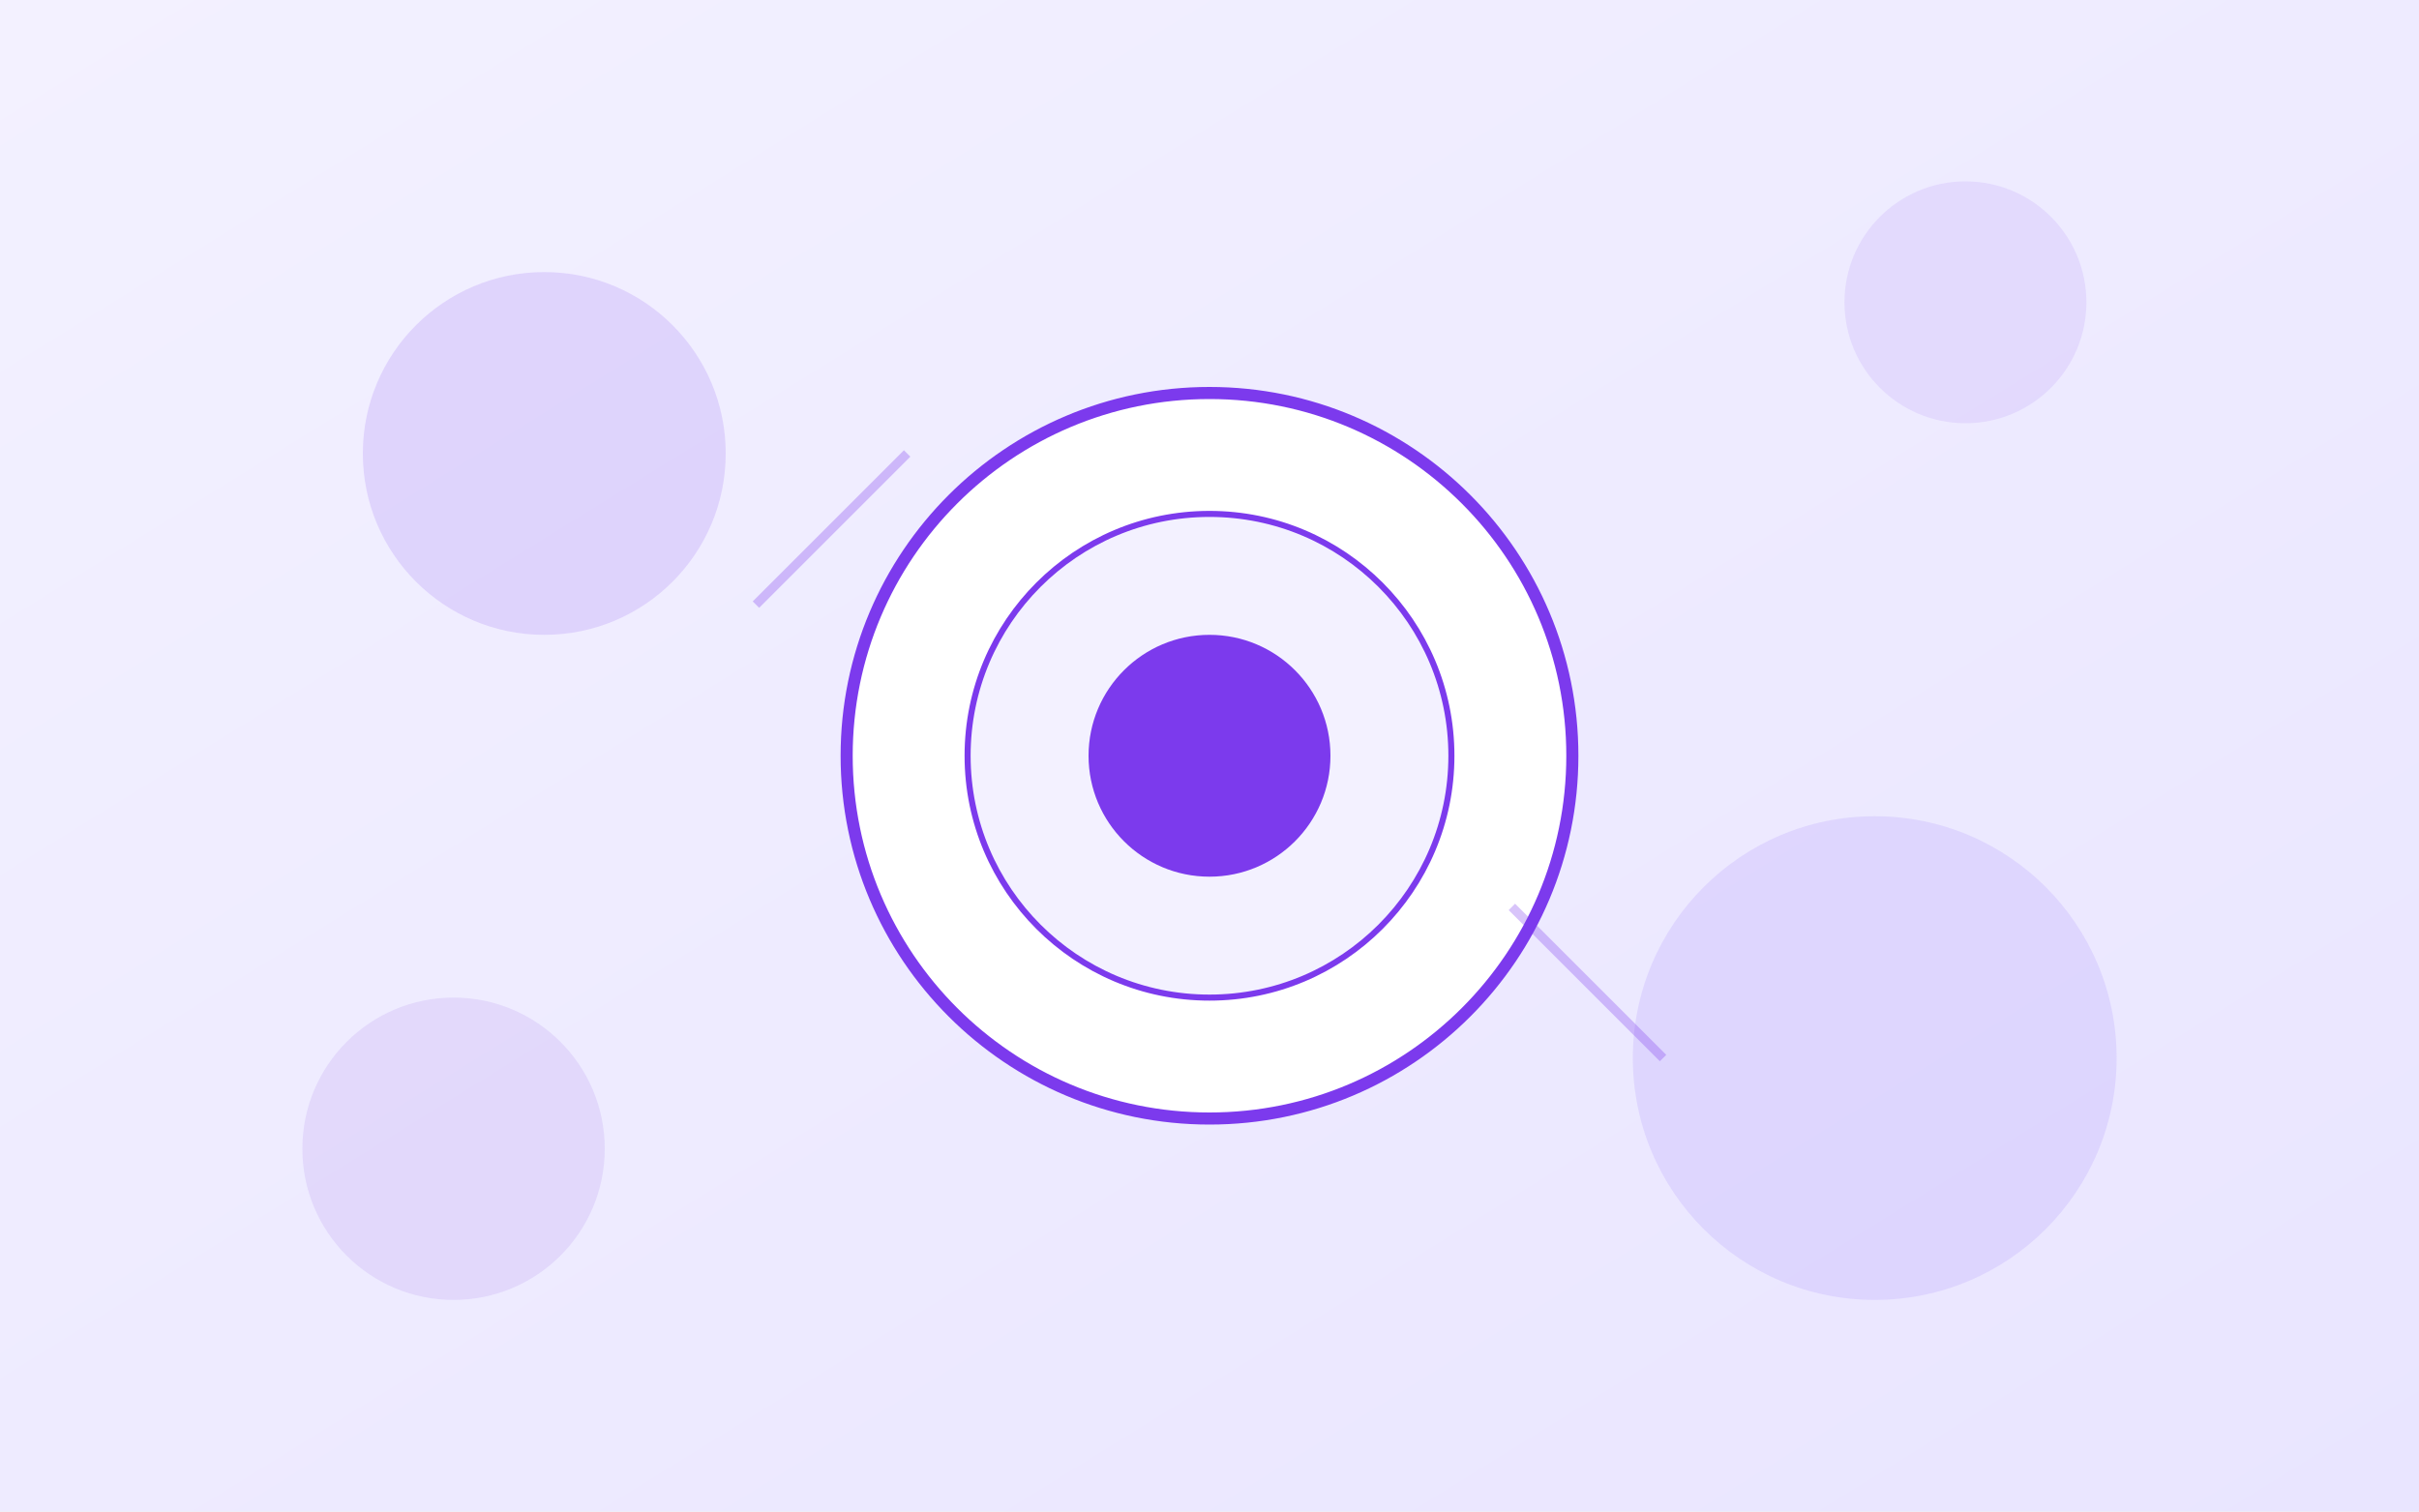
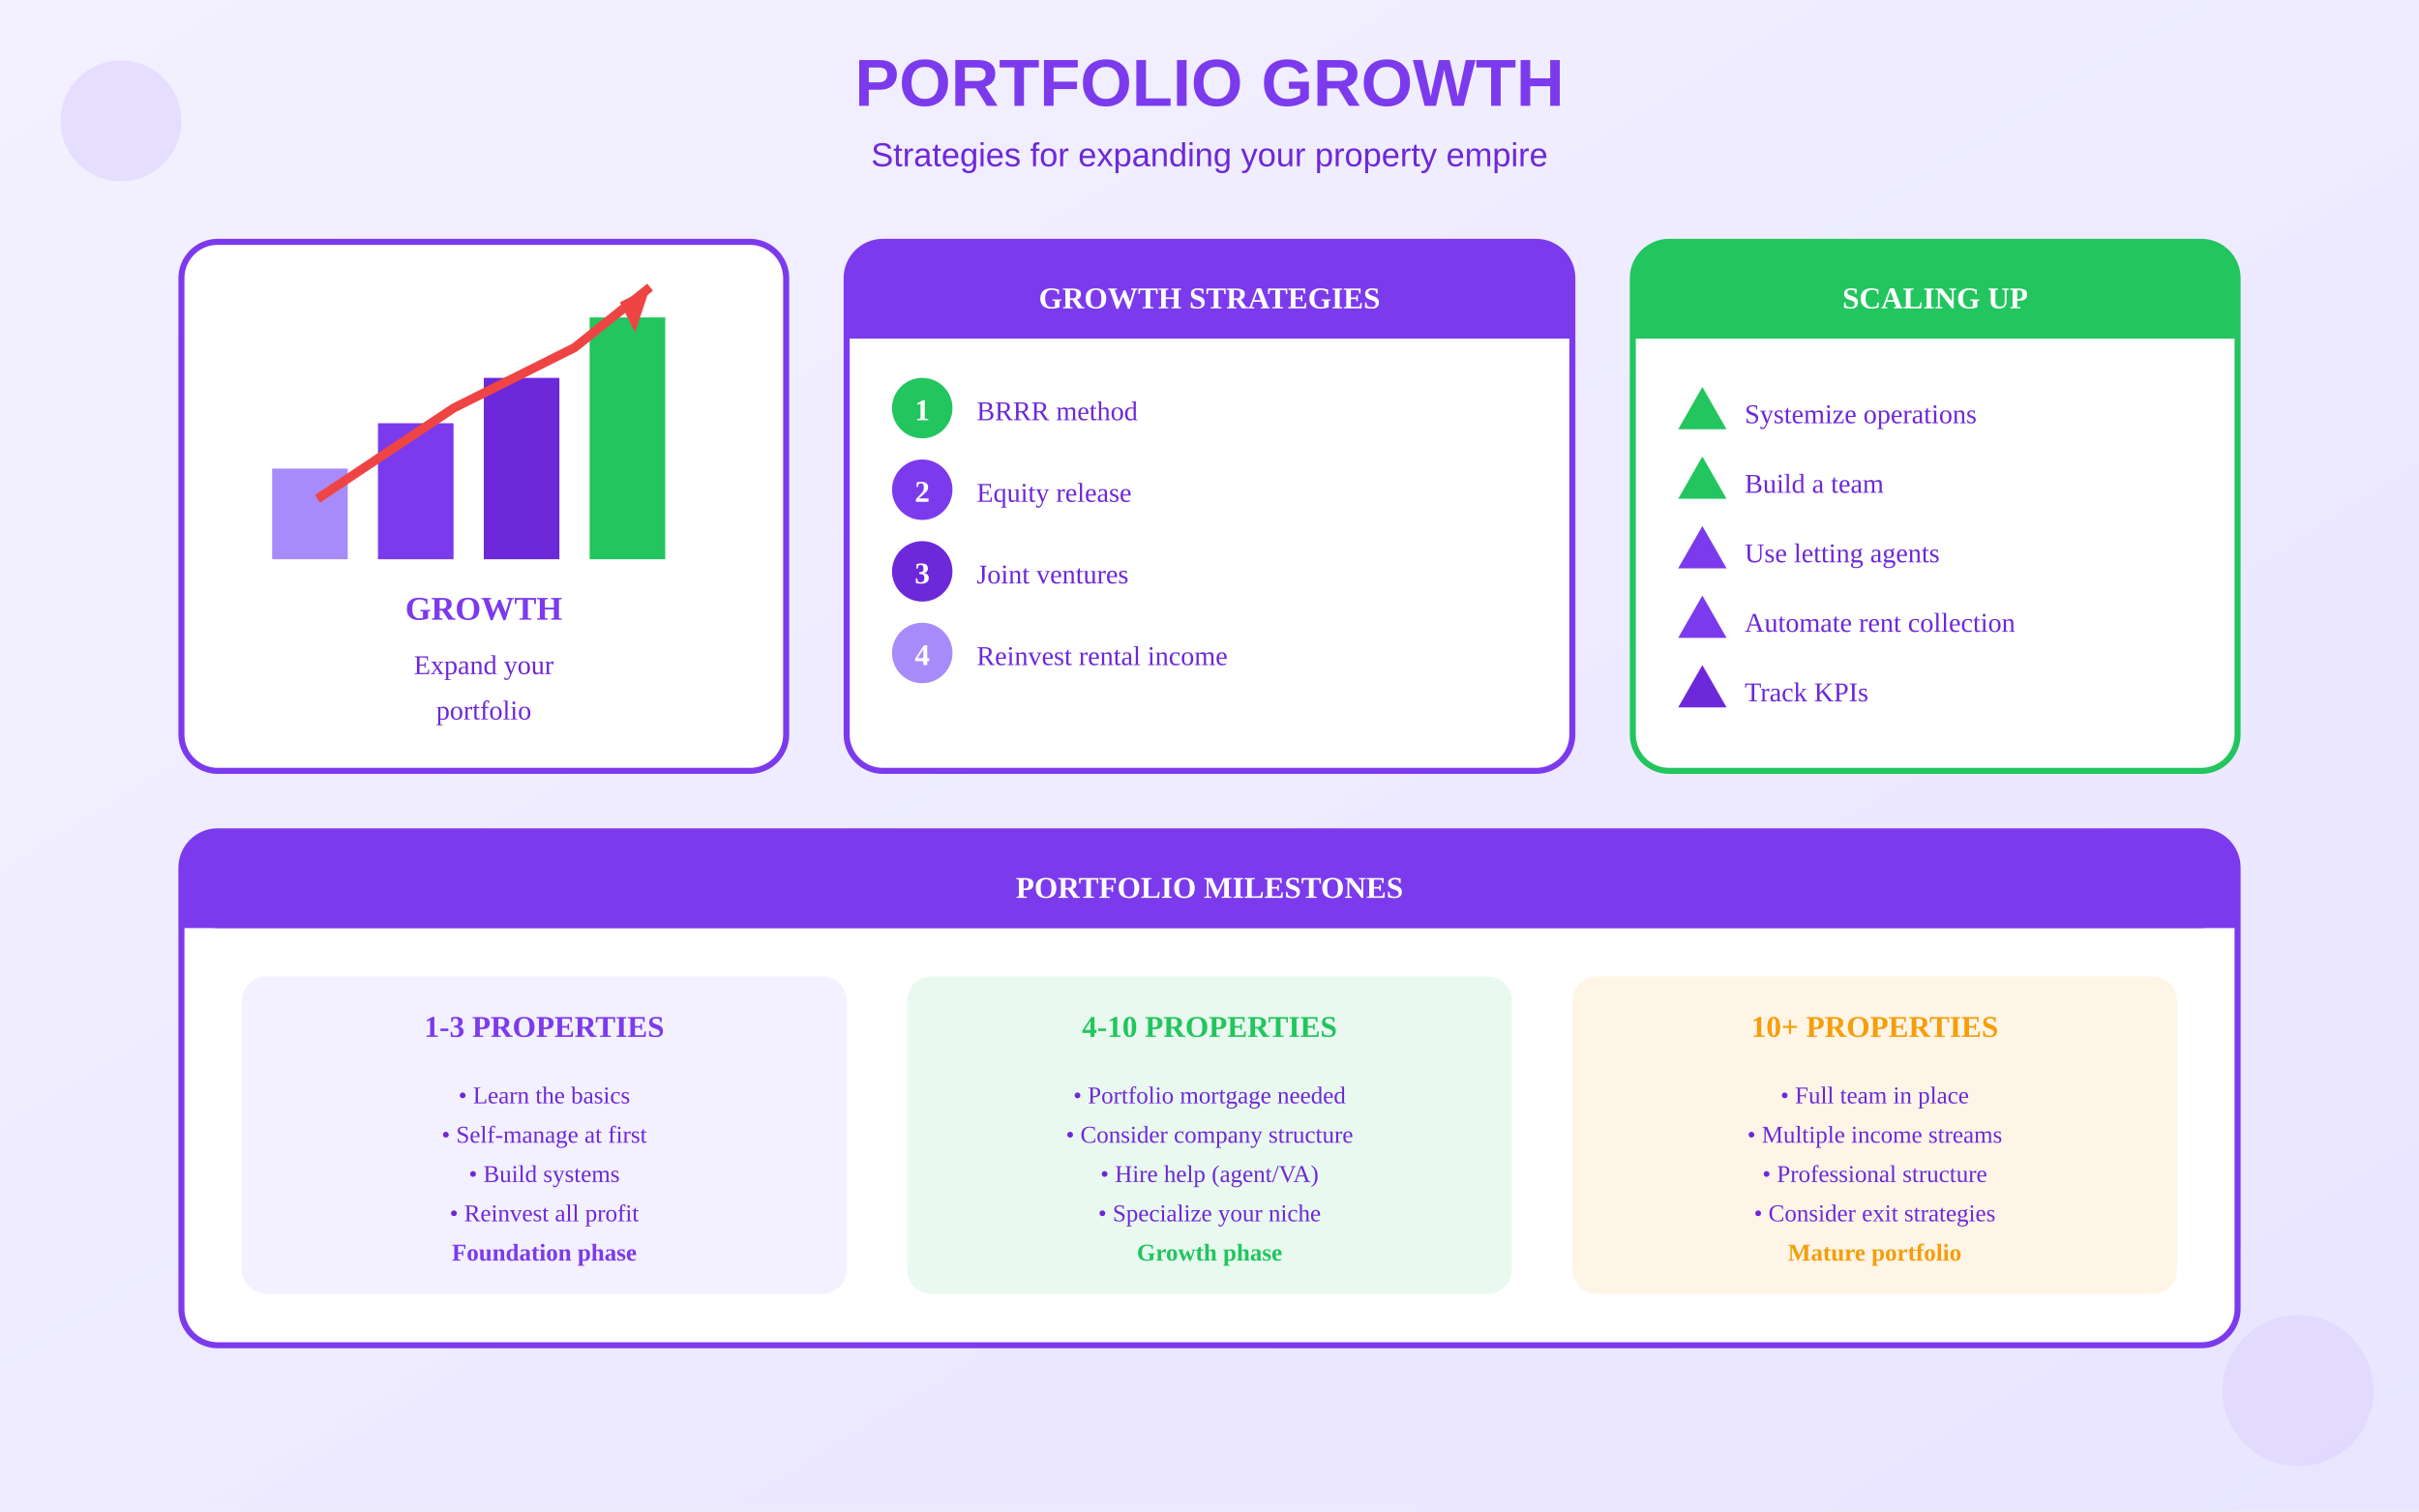
<svg xmlns="http://www.w3.org/2000/svg" viewBox="0 0 800 500">
  <defs>
    <linearGradient id="bgGrad" x1="0%" y1="0%" x2="100%" y2="100%">
      <stop offset="0%" style="stop-color:#F3F1FF" />
      <stop offset="100%" style="stop-color:#E9E5FF" />
    </linearGradient>
  </defs>
  <rect width="800" height="500" fill="url(#bgGrad)" />
-   <circle cx="400" cy="250" r="120" fill="white" stroke="#7C3AED" stroke-width="4" />
-   <circle cx="400" cy="250" r="80" fill="#F3F1FF" stroke="#7C3AED" stroke-width="2" />
-   <circle cx="400" cy="250" r="40" fill="#7C3AED" />
-   <circle cx="180" cy="150" r="60" fill="#7C3AED" opacity="0.15" />
-   <circle cx="620" cy="350" r="80" fill="#A78BFA" opacity="0.2" />
-   <circle cx="650" cy="100" r="40" fill="#7C3AED" opacity="0.1" />
-   <circle cx="150" cy="380" r="50" fill="#6D28D9" opacity="0.1" />
-   <line x1="250" y1="200" x2="300" y2="150" stroke="#7C3AED" stroke-width="3" opacity="0.3" />
-   <line x1="500" y1="300" x2="550" y2="350" stroke="#7C3AED" stroke-width="3" opacity="0.3" />
+   <text x="400" y="35" text-anchor="middle" fill="#7C3AED" font-size="22" font-weight="bold" font-family="Arial">PORTFOLIO GROWTH</text>
+   <text x="400" y="55" text-anchor="middle" fill="#6D28D9" font-size="11" font-family="Arial">Strategies for expanding your property empire</text>
+   <g transform="translate(60, 80)">
+     <rect x="0" y="0" width="200" height="175" rx="12" fill="white" stroke="#7C3AED" stroke-width="2" />
+     <g transform="translate(30, 15)">
+       <rect x="0" y="60" width="25" height="30" fill="#A78BFA" />
+       <rect x="35" y="45" width="25" height="45" fill="#7C3AED" />
+       <rect x="70" y="30" width="25" height="60" fill="#6D28D9" />
+       <rect x="105" y="10" width="25" height="80" fill="#22C55E" />
+       <path d="M15 70 L60 40 L100 20 L125 0" stroke="#EF4444" stroke-width="3" fill="none" />
+       <polygon points="125,0 115,5 120,15" fill="#EF4444" />
+     </g>
+     <text x="100" y="125" text-anchor="middle" fill="#7C3AED" font-size="11" font-weight="bold">GROWTH</text>
+     <text x="100" y="143" text-anchor="middle" fill="#6D28D9" font-size="9">Expand your</text>
+     <text x="100" y="158" text-anchor="middle" fill="#6D28D9" font-size="9">portfolio</text>
+   </g>
+   <g transform="translate(280, 80)">
+     <rect x="0" y="0" width="240" height="175" rx="12" fill="white" stroke="#7C3AED" stroke-width="2" />
+     <rect x="0" y="0" width="240" height="32" rx="12" fill="#7C3AED" />
+     <rect x="0" y="20" width="240" height="12" fill="#7C3AED" />
+     <text x="120" y="22" text-anchor="middle" fill="white" font-size="10" font-weight="bold">GROWTH STRATEGIES</text>
+     <g transform="translate(15, 45)">
+       <rect x="0" y="0" width="20" height="20" rx="10" fill="#22C55E" />
+       <text x="10" y="14" text-anchor="middle" fill="white" font-size="10" font-weight="bold">1</text>
+       <text x="28" y="14" fill="#6D28D9" font-size="9">BRRR method</text>
+     </g>
+     <g transform="translate(15, 72)">
+       <rect x="0" y="0" width="20" height="20" rx="10" fill="#7C3AED" />
+       <text x="10" y="14" text-anchor="middle" fill="white" font-size="10" font-weight="bold">2</text>
+       <text x="28" y="14" fill="#6D28D9" font-size="9">Equity release</text>
+     </g>
+     <g transform="translate(15, 99)">
+       <rect x="0" y="0" width="20" height="20" rx="10" fill="#6D28D9" />
+       <text x="10" y="14" text-anchor="middle" fill="white" font-size="10" font-weight="bold">3</text>
+       <text x="28" y="14" fill="#6D28D9" font-size="9">Joint ventures</text>
+     </g>
+     <g transform="translate(15, 126)">
+       <rect x="0" y="0" width="20" height="20" rx="10" fill="#A78BFA" />
+       <text x="10" y="14" text-anchor="middle" fill="white" font-size="10" font-weight="bold">4</text>
+       <text x="28" y="14" fill="#6D28D9" font-size="9">Reinvest rental income</text>
+     </g>
+   </g>
+   <g transform="translate(540, 80)">
+     <rect x="0" y="0" width="200" height="175" rx="12" fill="white" stroke="#22C55E" stroke-width="2" />
+     <rect x="0" y="0" width="200" height="32" rx="12" fill="#22C55E" />
+     <rect x="0" y="20" width="200" height="12" fill="#22C55E" />
+     <text x="100" y="22" text-anchor="middle" fill="white" font-size="10" font-weight="bold">SCALING UP</text>
+     <g transform="translate(15, 48)">
+       <polygon points="8,0 16,14 0,14" fill="#22C55E" />
+       <text x="22" y="12" fill="#6D28D9" font-size="9">Systemize operations</text>
+     </g>
+     <g transform="translate(15, 71)">
+       <polygon points="8,0 16,14 0,14" fill="#22C55E" />
+       <text x="22" y="12" fill="#6D28D9" font-size="9">Build a team</text>
+     </g>
+     <g transform="translate(15, 94)">
+       <polygon points="8,0 16,14 0,14" fill="#7C3AED" />
+       <text x="22" y="12" fill="#6D28D9" font-size="9">Use letting agents</text>
+     </g>
+     <g transform="translate(15, 117)">
+       <polygon points="8,0 16,14 0,14" fill="#7C3AED" />
+       <text x="22" y="12" fill="#6D28D9" font-size="9">Automate rent collection</text>
+     </g>
+     <g transform="translate(15, 140)">
+       <polygon points="8,0 16,14 0,14" fill="#6D28D9" />
+       <text x="22" y="12" fill="#6D28D9" font-size="9">Track KPIs</text>
+     </g>
+   </g>
+   <g transform="translate(60, 275)">
+     <rect x="0" y="0" width="680" height="170" rx="12" fill="white" stroke="#7C3AED" stroke-width="2" />
+     <rect x="0" y="0" width="680" height="32" rx="12" fill="#7C3AED" />
+     <rect x="0" y="20" width="680" height="12" fill="#7C3AED" />
+     <text x="340" y="22" text-anchor="middle" fill="white" font-size="10" font-weight="bold">PORTFOLIO MILESTONES</text>
+     <g transform="translate(20, 48)">
+       <rect x="0" y="0" width="200" height="105" rx="8" fill="#F3F1FF" />
+       <text x="100" y="20" text-anchor="middle" fill="#7C3AED" font-size="10" font-weight="bold">1-3 PROPERTIES</text>
+       <text x="100" y="42" text-anchor="middle" fill="#6D28D9" font-size="8">• Learn the basics</text>
+       <text x="100" y="55" text-anchor="middle" fill="#6D28D9" font-size="8">• Self-manage at first</text>
+       <text x="100" y="68" text-anchor="middle" fill="#6D28D9" font-size="8">• Build systems</text>
+       <text x="100" y="81" text-anchor="middle" fill="#6D28D9" font-size="8">• Reinvest all profit</text>
+       <text x="100" y="94" text-anchor="middle" fill="#7C3AED" font-size="8" font-weight="bold">Foundation phase</text>
+     </g>
+     <g transform="translate(240, 48)">
+       <rect x="0" y="0" width="200" height="105" rx="8" fill="#22C55E" opacity="0.1" />
+       <text x="100" y="20" text-anchor="middle" fill="#22C55E" font-size="10" font-weight="bold">4-10 PROPERTIES</text>
+       <text x="100" y="42" text-anchor="middle" fill="#6D28D9" font-size="8">• Portfolio mortgage needed</text>
+       <text x="100" y="55" text-anchor="middle" fill="#6D28D9" font-size="8">• Consider company structure</text>
+       <text x="100" y="68" text-anchor="middle" fill="#6D28D9" font-size="8">• Hire help (agent/VA)</text>
+       <text x="100" y="81" text-anchor="middle" fill="#6D28D9" font-size="8">• Specialize your niche</text>
+       <text x="100" y="94" text-anchor="middle" fill="#22C55E" font-size="8" font-weight="bold">Growth phase</text>
+     </g>
+     <g transform="translate(460, 48)">
+       <rect x="0" y="0" width="200" height="105" rx="8" fill="#F59E0B" opacity="0.1" />
+       <text x="100" y="20" text-anchor="middle" fill="#F59E0B" font-size="10" font-weight="bold">10+ PROPERTIES</text>
+       <text x="100" y="42" text-anchor="middle" fill="#6D28D9" font-size="8">• Full team in place</text>
+       <text x="100" y="55" text-anchor="middle" fill="#6D28D9" font-size="8">• Multiple income streams</text>
+       <text x="100" y="68" text-anchor="middle" fill="#6D28D9" font-size="8">• Professional structure</text>
+       <text x="100" y="81" text-anchor="middle" fill="#6D28D9" font-size="8">• Consider exit strategies</text>
+       <text x="100" y="94" text-anchor="middle" fill="#F59E0B" font-size="8" font-weight="bold">Mature portfolio</text>
+     </g>
+   </g>
+   <circle cx="40" cy="40" r="20" fill="#7C3AED" opacity="0.1" />
+   <circle cx="760" cy="460" r="25" fill="#A78BFA" opacity="0.12" />
</svg>
